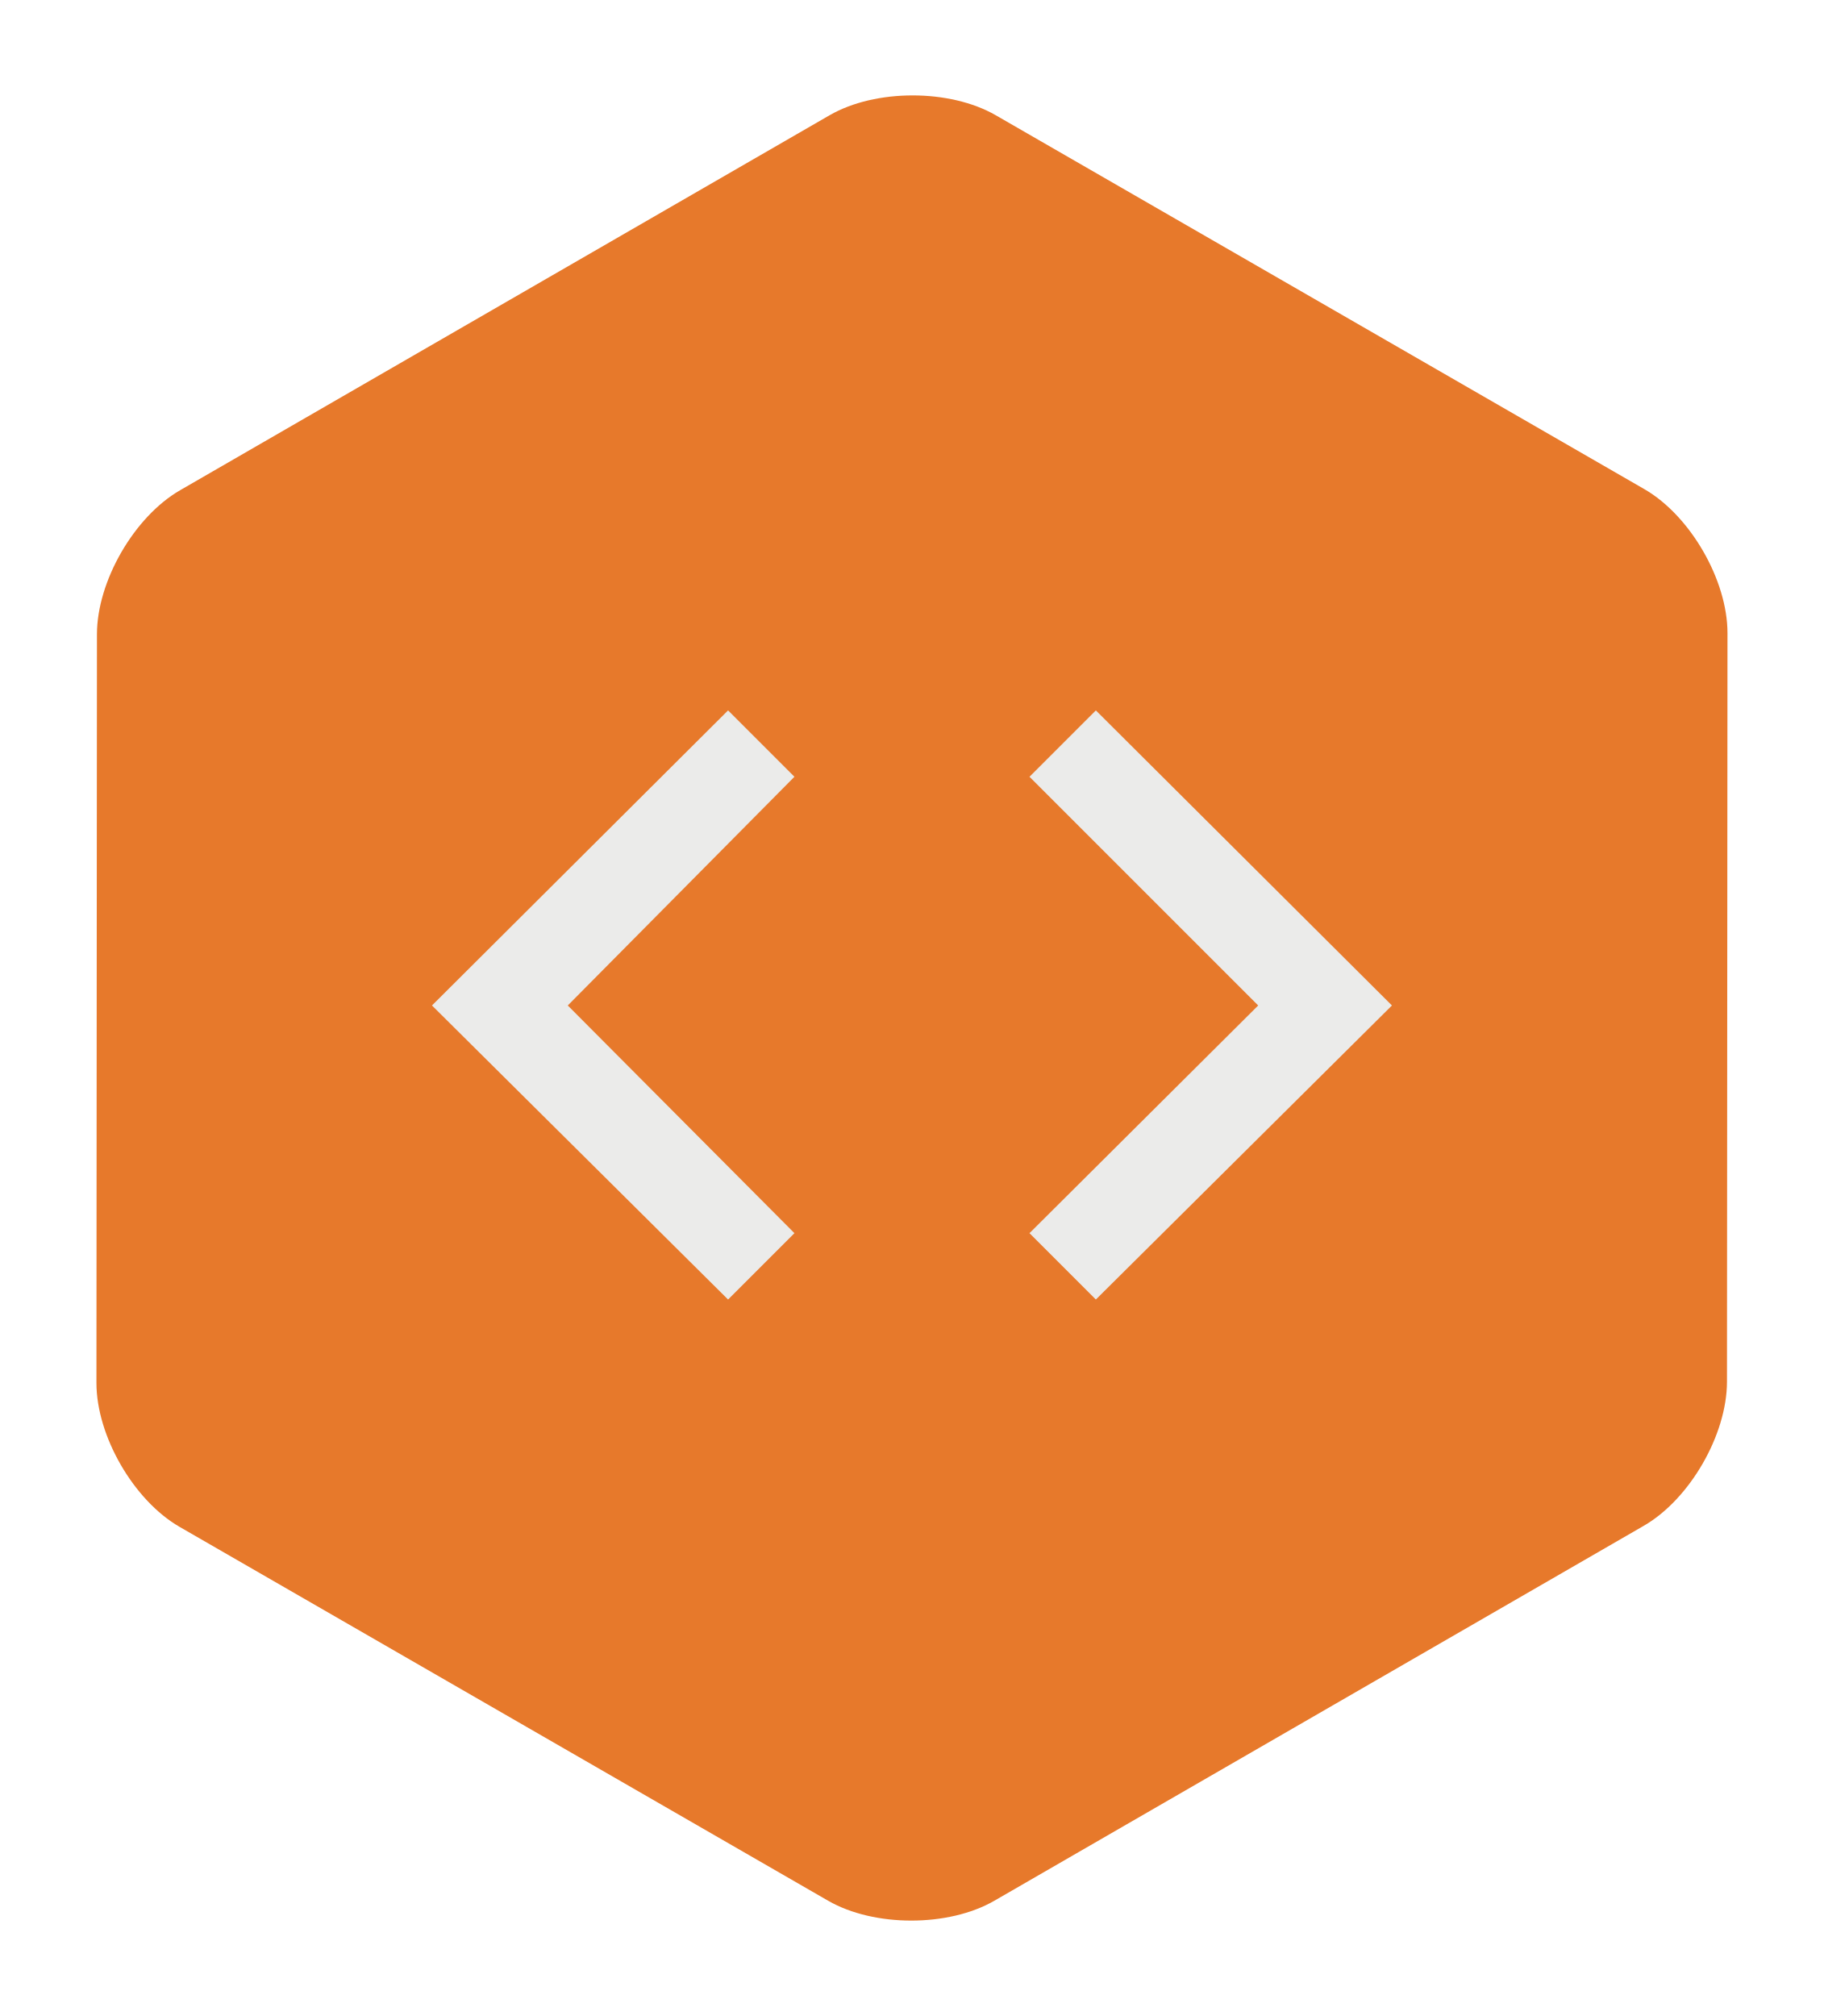
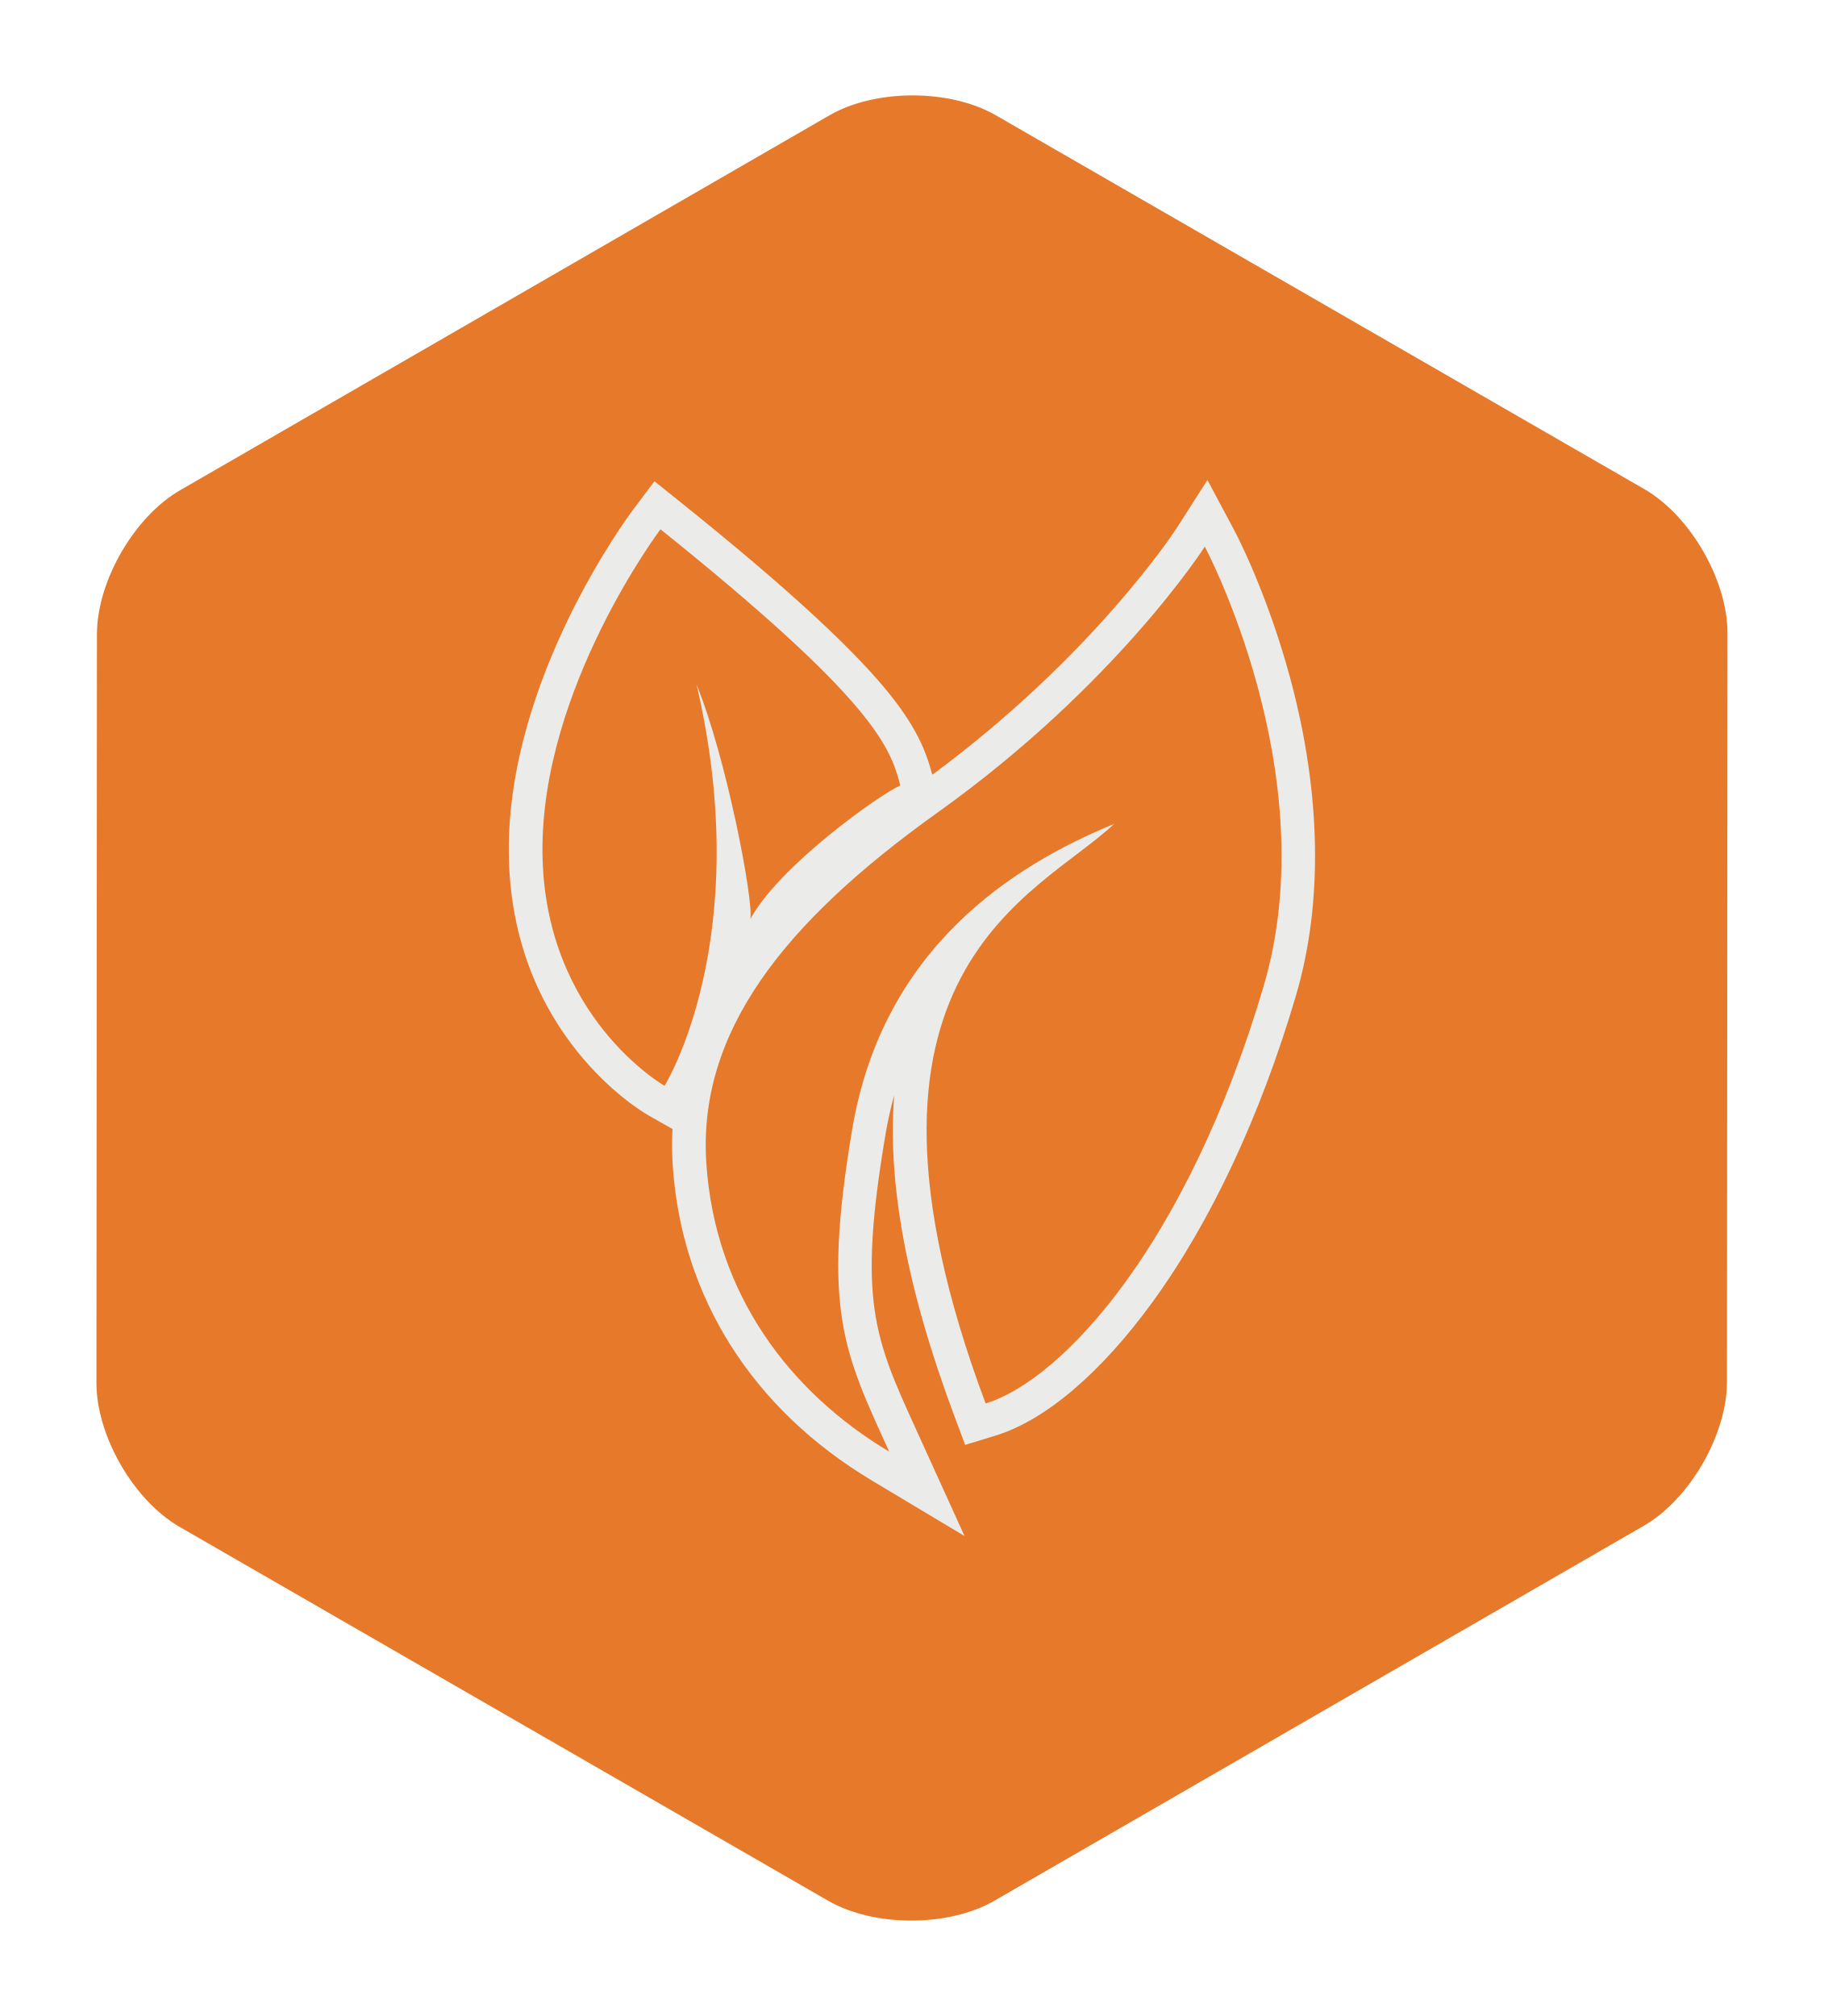
<svg xmlns="http://www.w3.org/2000/svg" width="190px" height="210px" viewBox="0 0 190 210" version="1.1">
  <path class="hexagon" fill="#E7792B" d="M179.901,143.933 C179.897,149.458 176.023,156.172 171.24,158.933 L103.587,197.992 C98.808,200.752 91.051,200.751 86.267,197.993 L18.706,159.048 C13.92,156.289 10.043,149.571 10.046,144.049 L10.099,66.067 C10.103,60.542 13.977,53.828 18.76,51.067 L86.413,12.008 C91.192,9.248 98.949,9.249 103.733,12.007 L171.294,50.952 C176.08,53.711 179.957,60.429 179.954,65.951 L179.901,143.933 Z" />
-   <path class="logo-graphic" fill="#EBEBEA" d="M82.757,128.455 L59.146,104.737 L82.757,80.913 L75.844,74 L45,104.737 L75.844,135.368 L82.757,128.455 Z M145,104.737 L114.156,74 L107.243,80.913 L131.067,104.737 L107.243,128.455 L114.156,135.368 L145,104.737 Z" />
+   <path class="logo-graphic" fill="#EBEBEA" d="M131.629,102.739 C123.715,129.553 110.726,143.729 102.672,146.192 C85.79,101.027 108.197,93.282 116.053,85.827 C105.536,90.152 91.975,98.706 88.78,117.61 C85.585,136.515 87.971,140.966 92.63,151.215 C82.255,145.005 74.516,134.824 73.584,121.244 C72.652,107.665 81.408,96.256 97.68,84.631 C116.319,71.32 125.505,56.942 125.505,56.942 C125.505,56.942 138.152,80.639 131.629,102.739 M56.51,88.835 C56.33,71.694 68.804,55.134 68.804,55.134 C91.238,73.137 92.715,77.832 93.792,81.817 C91.554,82.801 81.118,90.265 78.17,95.725 C78.499,93.75 75.68,78.958 72.557,71.291 C78.762,97.857 69.227,113.103 69.227,113.103 C69.227,113.103 56.688,105.976 56.51,88.835 M134.401,70.638 C131.978,61.668 128.736,55.546 128.601,55.289 L125.778,50 L122.551,55.05 C122.441,55.221 113.918,68.31 97.122,80.7 C96.439,78.219 95.483,75.614 91.988,71.471 C88.073,66.828 81.208,60.589 70.999,52.398 L68.178,50.133 L66.003,53.022 C65.462,53.738 52.813,70.744 53.002,88.871 C53.198,107.811 66.91,115.82 67.495,116.151 L70.053,117.606 C69.988,118.885 69.995,120.177 70.085,121.485 C71.021,135.15 78.389,146.779 90.829,154.225 L100.477,160.003 L95.823,149.765 L95.417,148.871 C91.103,139.403 89.318,135.483 92.238,118.196 C92.479,116.782 92.781,115.411 93.15,114.084 C92.423,123.314 94.49,134.321 99.387,147.419 L100.542,150.51 L103.699,149.544 C108.87,147.964 114.673,143.033 120.038,135.661 C126.124,127.299 131.296,116.259 134.993,103.732 C137.844,94.075 137.639,82.63 134.401,70.638" />
</svg>
